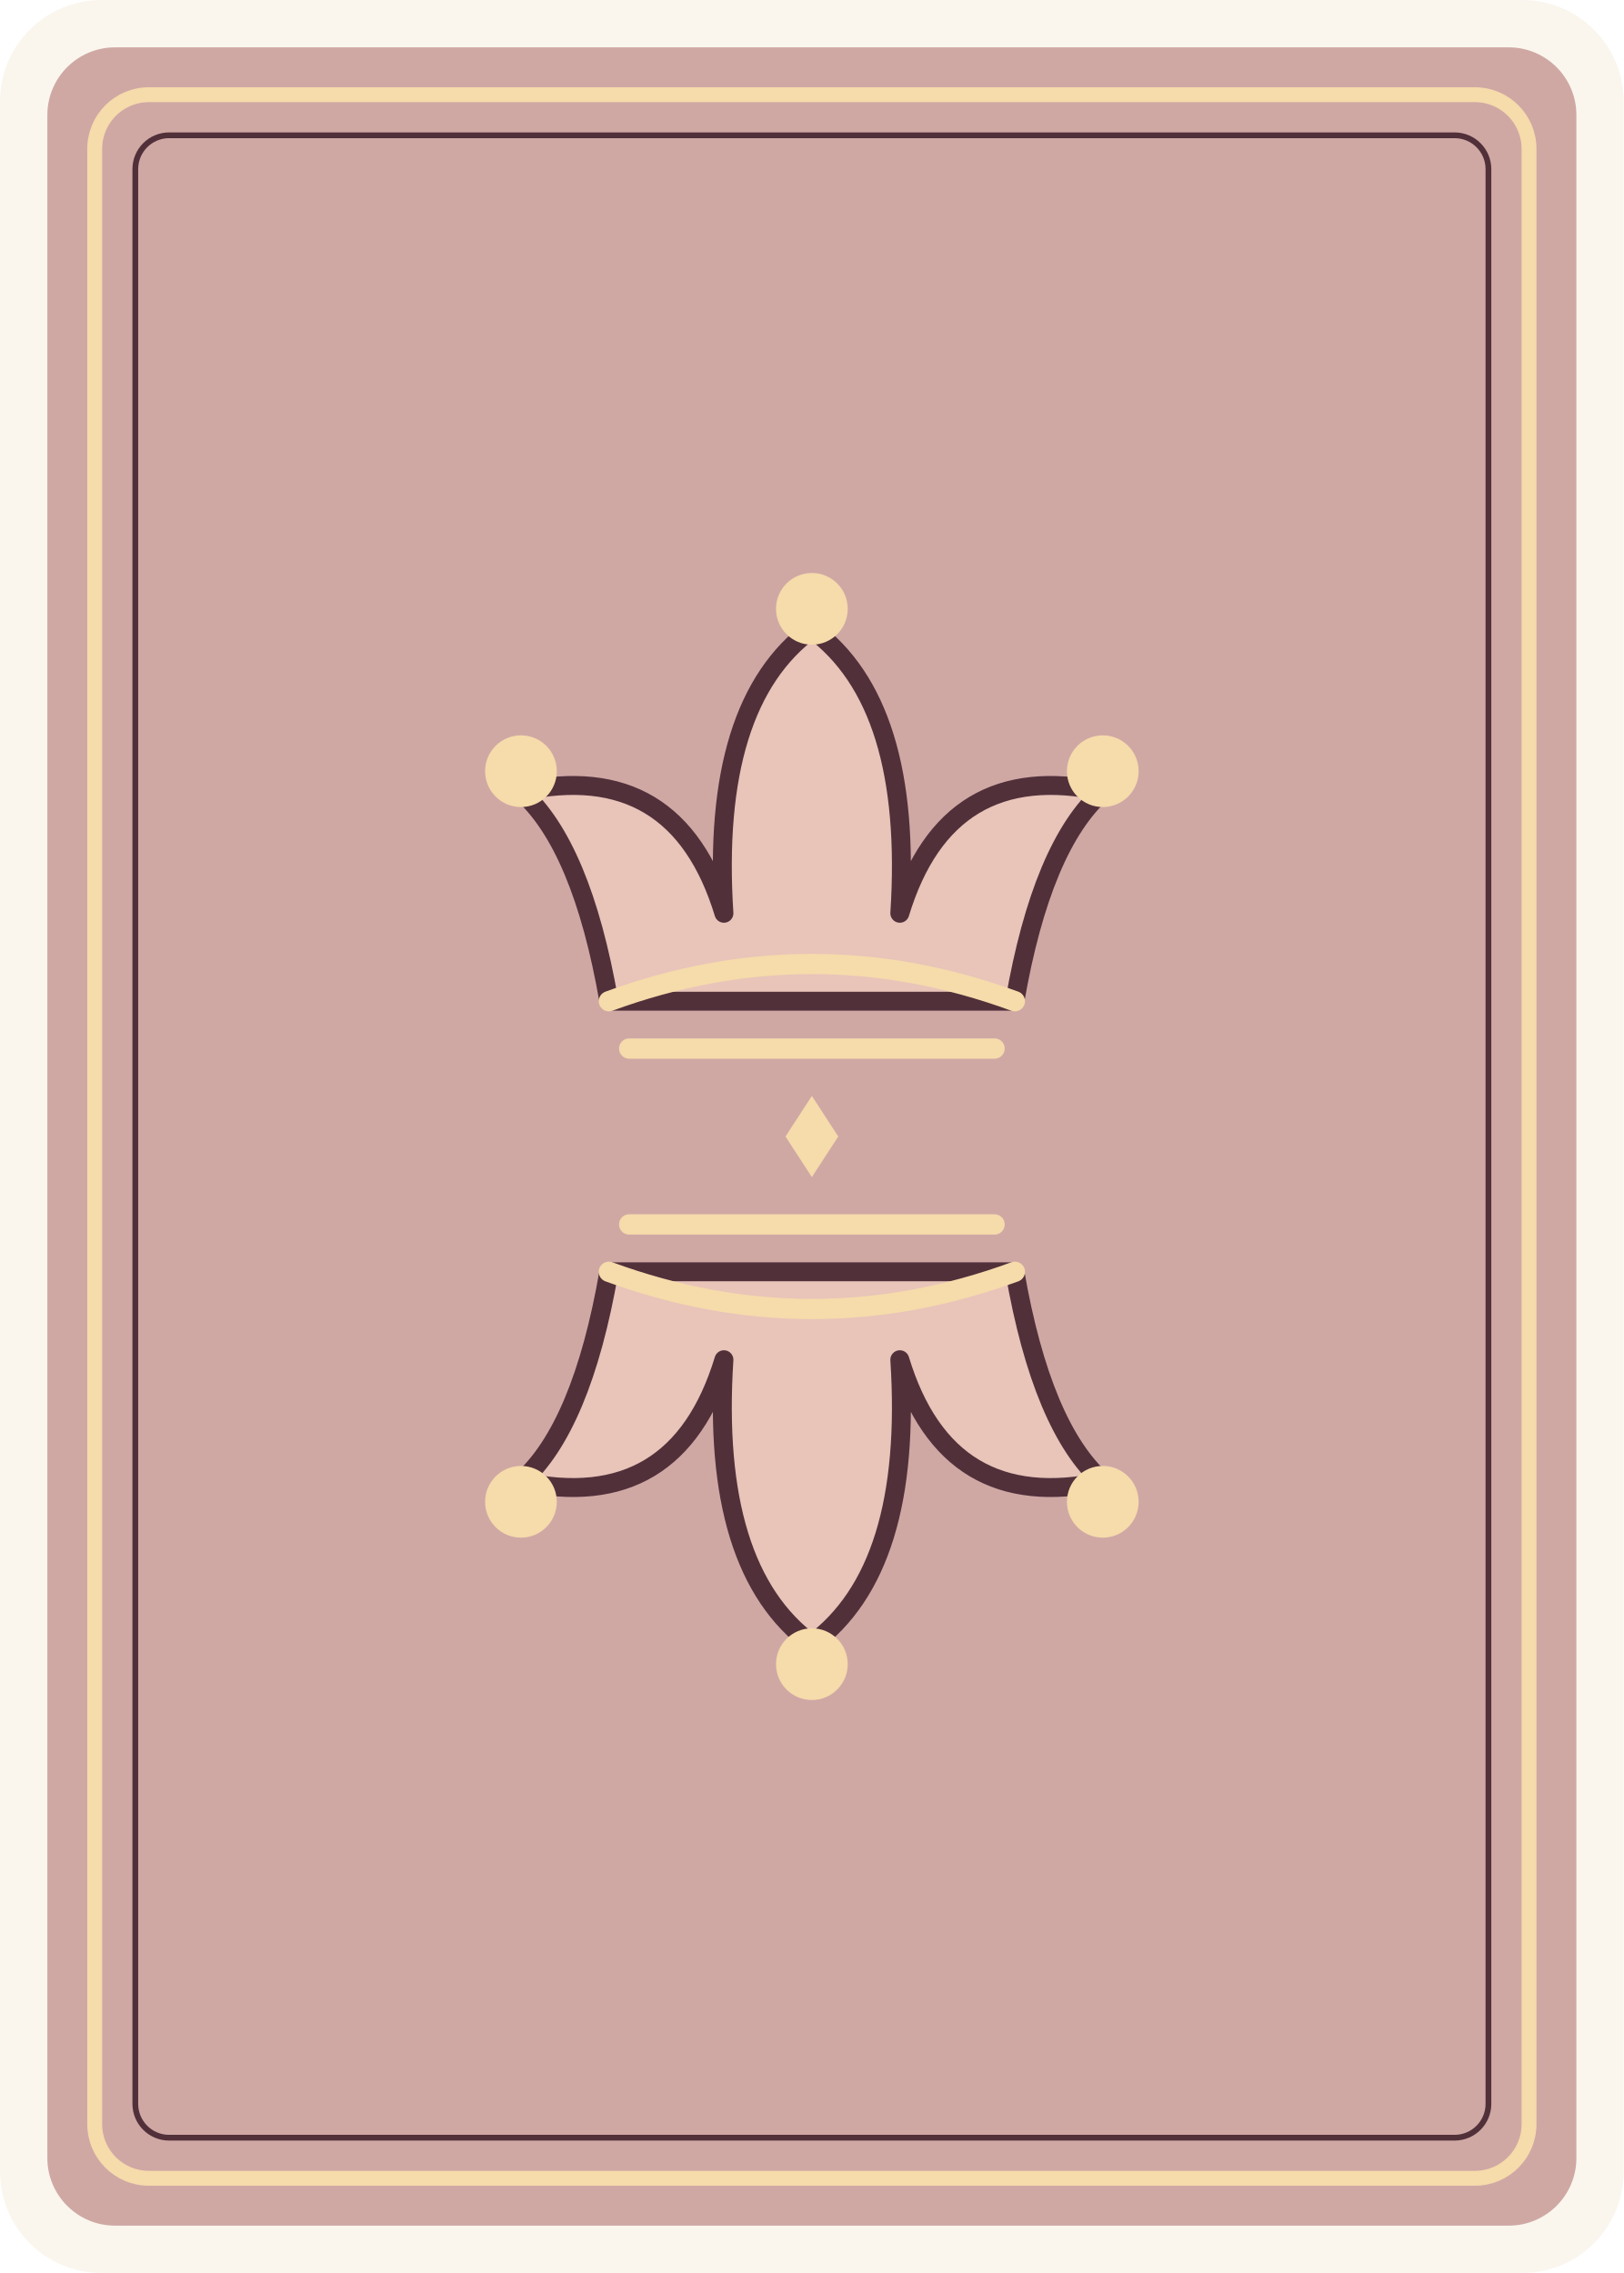
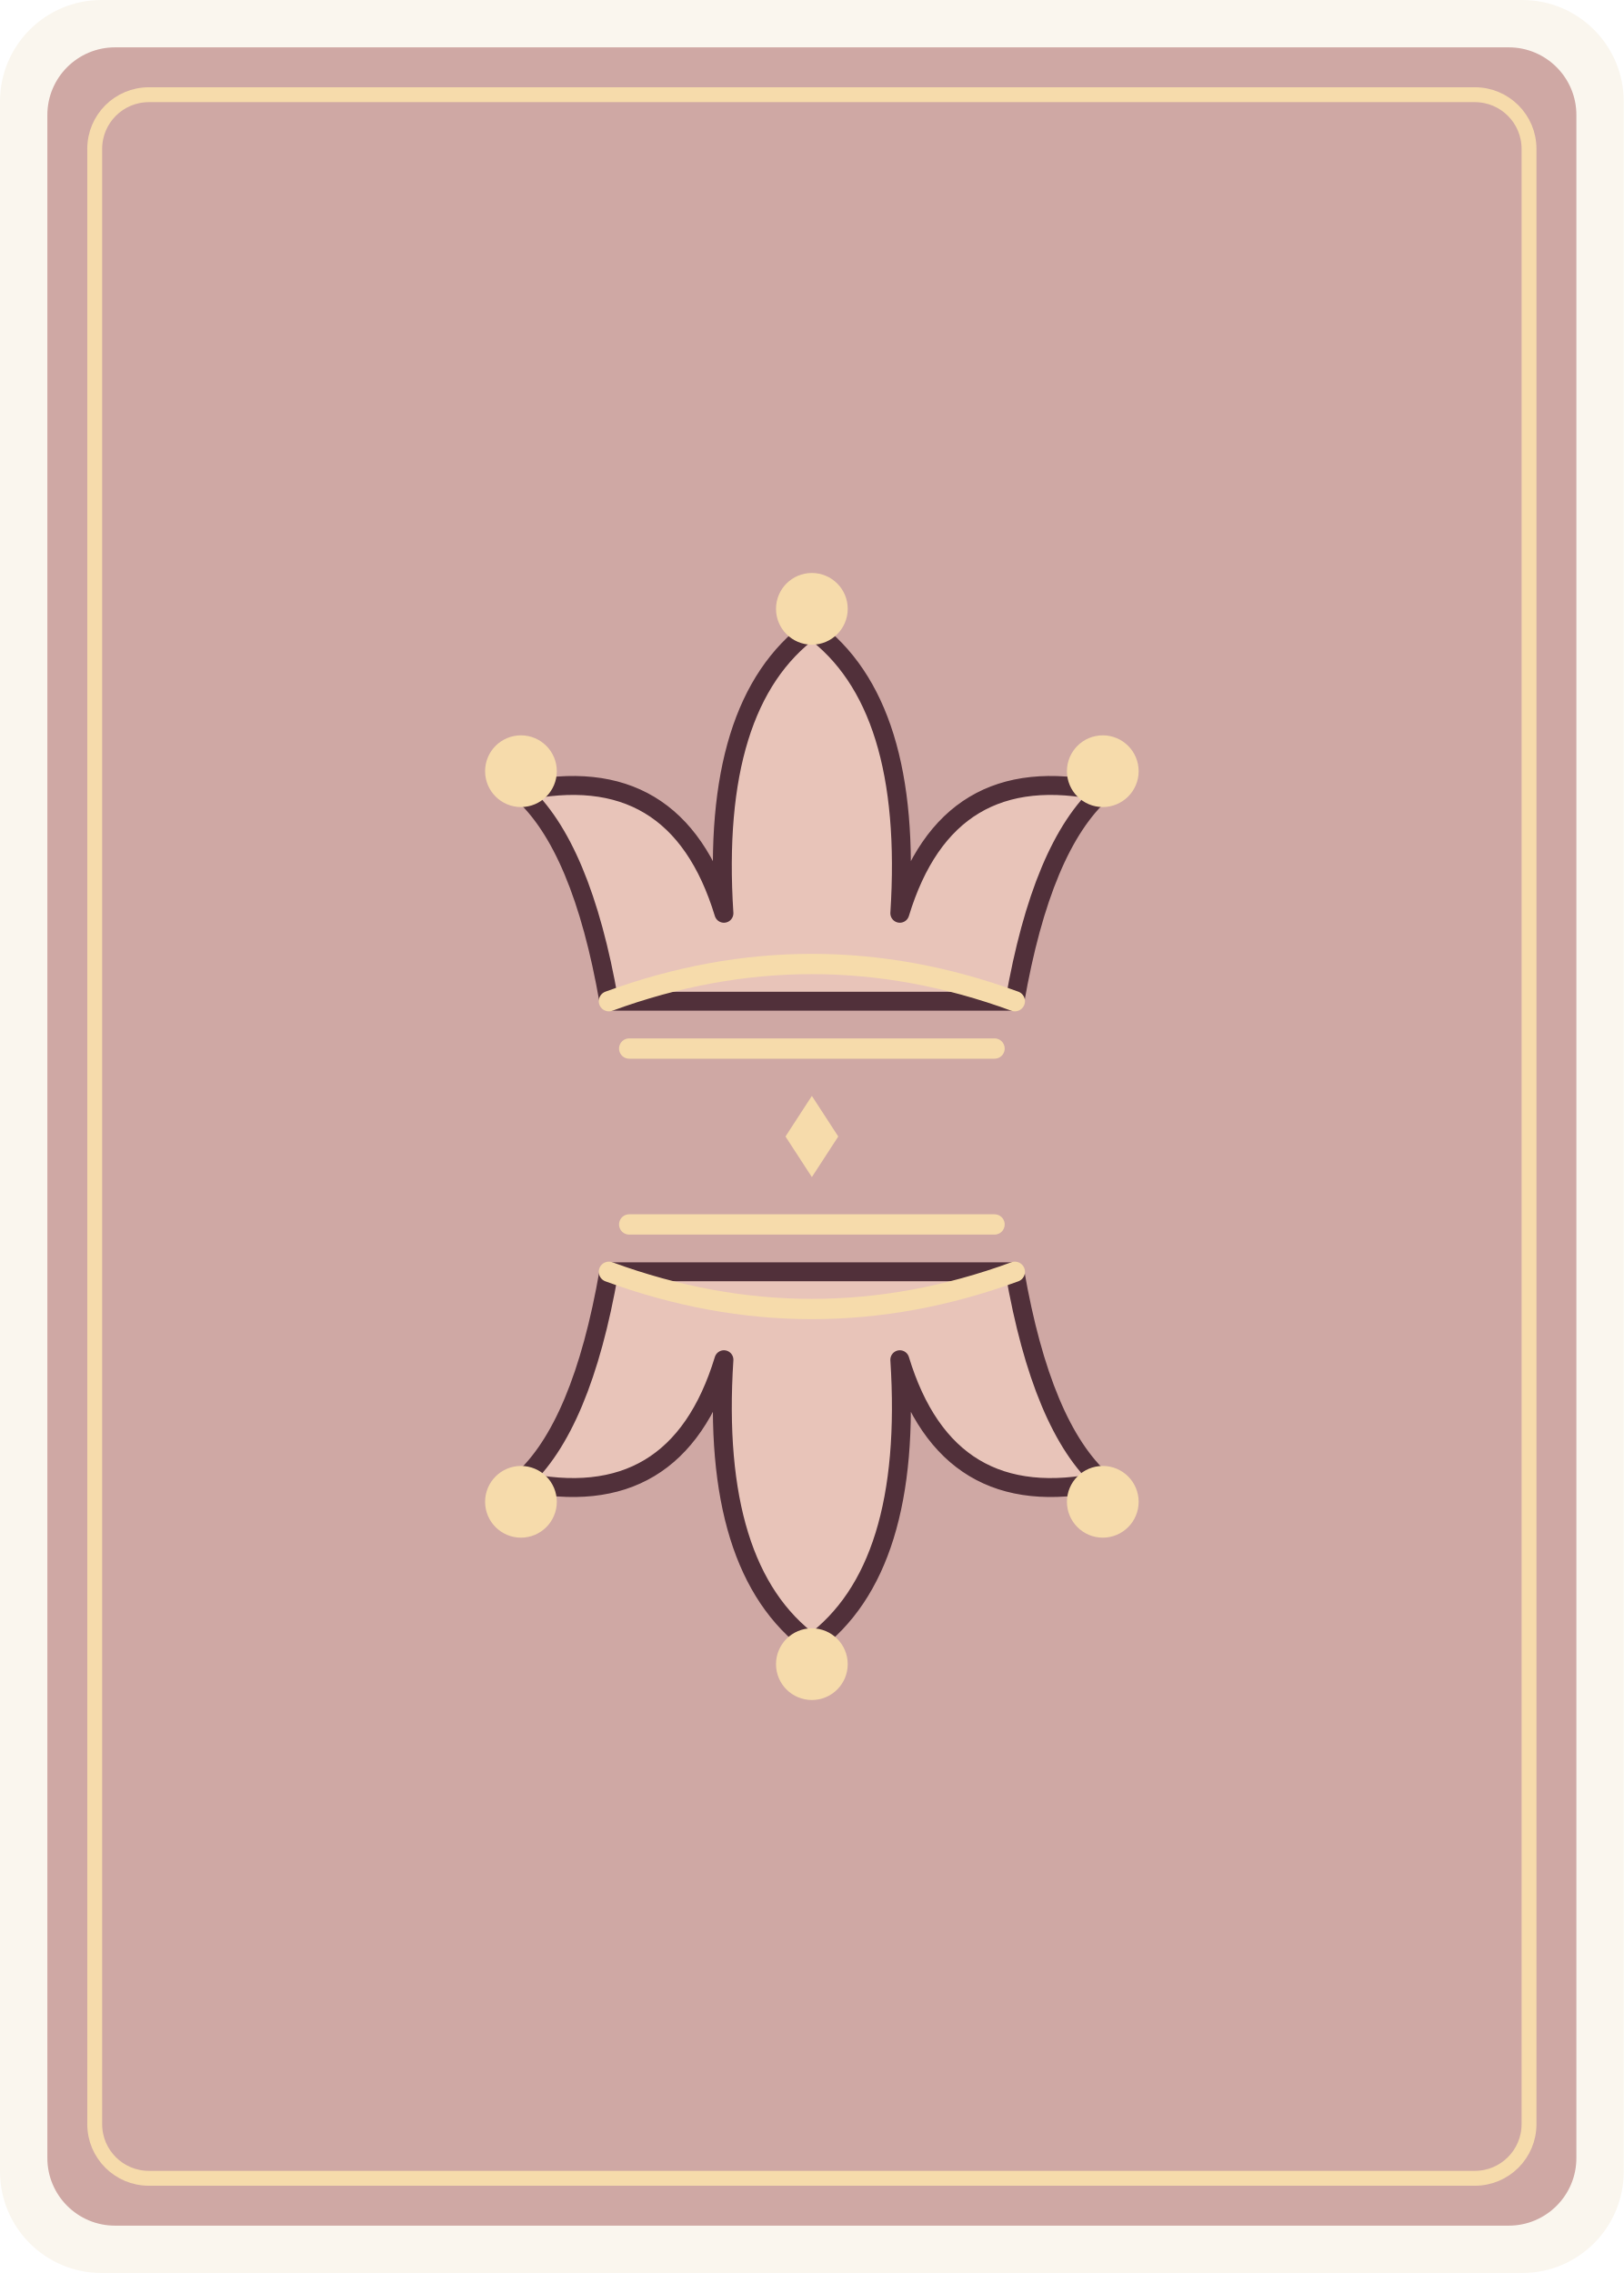
<svg xmlns="http://www.w3.org/2000/svg" width="240" height="336" viewBox="0 0 240 336" role="img" aria-labelledby="title">
  <rect width="240" height="336" rx="15" fill="#FAF6EE" />
  <rect x="7" y="7" width="226" height="322" rx="10" fill="#CFA8A4" />
  <rect x="14" y="14" width="212" height="308" rx="8" fill="none" stroke="#F6DBAB" stroke-width="2.2" />
-   <rect x="20" y="20" width="200" height="296" rx="5" fill="none" stroke="#51303A" stroke-width="0.85" />
  <g transform="translate(120 168)">
    <path d="M-30-20Q-34-43-43-51Q-20-56-13-33Q-15-64 0-75Q15-64 13-33Q20-56 43-51Q34-43 30-20Z" stroke="#51303A" stroke-width="2.8" fill="#E8C4B9" stroke-linecap="round" stroke-linejoin="round" />
    <path d="M-30-20Q0-31 30-20M-27-13H27" stroke="#F6DBAB" stroke-width="3" fill="none" stroke-linecap="round" stroke-linejoin="round" />
    <circle cx="-43" cy="-54" r="4" fill="#F6DBAB" stroke="#F6DBAB" stroke-width="2.6" />
    <circle cx="43" cy="-54" r="4" fill="#F6DBAB" stroke="#F6DBAB" stroke-width="2.6" />
    <circle cx="0" cy="-78" r="4" fill="#F6DBAB" stroke="#F6DBAB" stroke-width="2.6" />
    <g transform="rotate(180)">
      <path d="M-30-20Q-34-43-43-51Q-20-56-13-33Q-15-64 0-75Q15-64 13-33Q20-56 43-51Q34-43 30-20Z" stroke="#51303A" stroke-width="2.8" fill="#E8C4B9" stroke-linecap="round" stroke-linejoin="round" />
      <path d="M-30-20Q0-31 30-20M-27-13H27" stroke="#F6DBAB" stroke-width="3" fill="none" stroke-linecap="round" stroke-linejoin="round" />
      <circle cx="-43" cy="-54" r="4" fill="#F6DBAB" stroke="#F6DBAB" stroke-width="2.6" />
      <circle cx="43" cy="-54" r="4" fill="#F6DBAB" stroke="#F6DBAB" stroke-width="2.6" />
      <circle cx="0" cy="-78" r="4" fill="#F6DBAB" stroke="#F6DBAB" stroke-width="2.6" />
    </g>
    <g transform="translate(0 0)">
      <path d="M0 -6 3.9 0 0 6 -3.9 0Z" fill="#F6DBAB" />
    </g>
  </g>
</svg>
